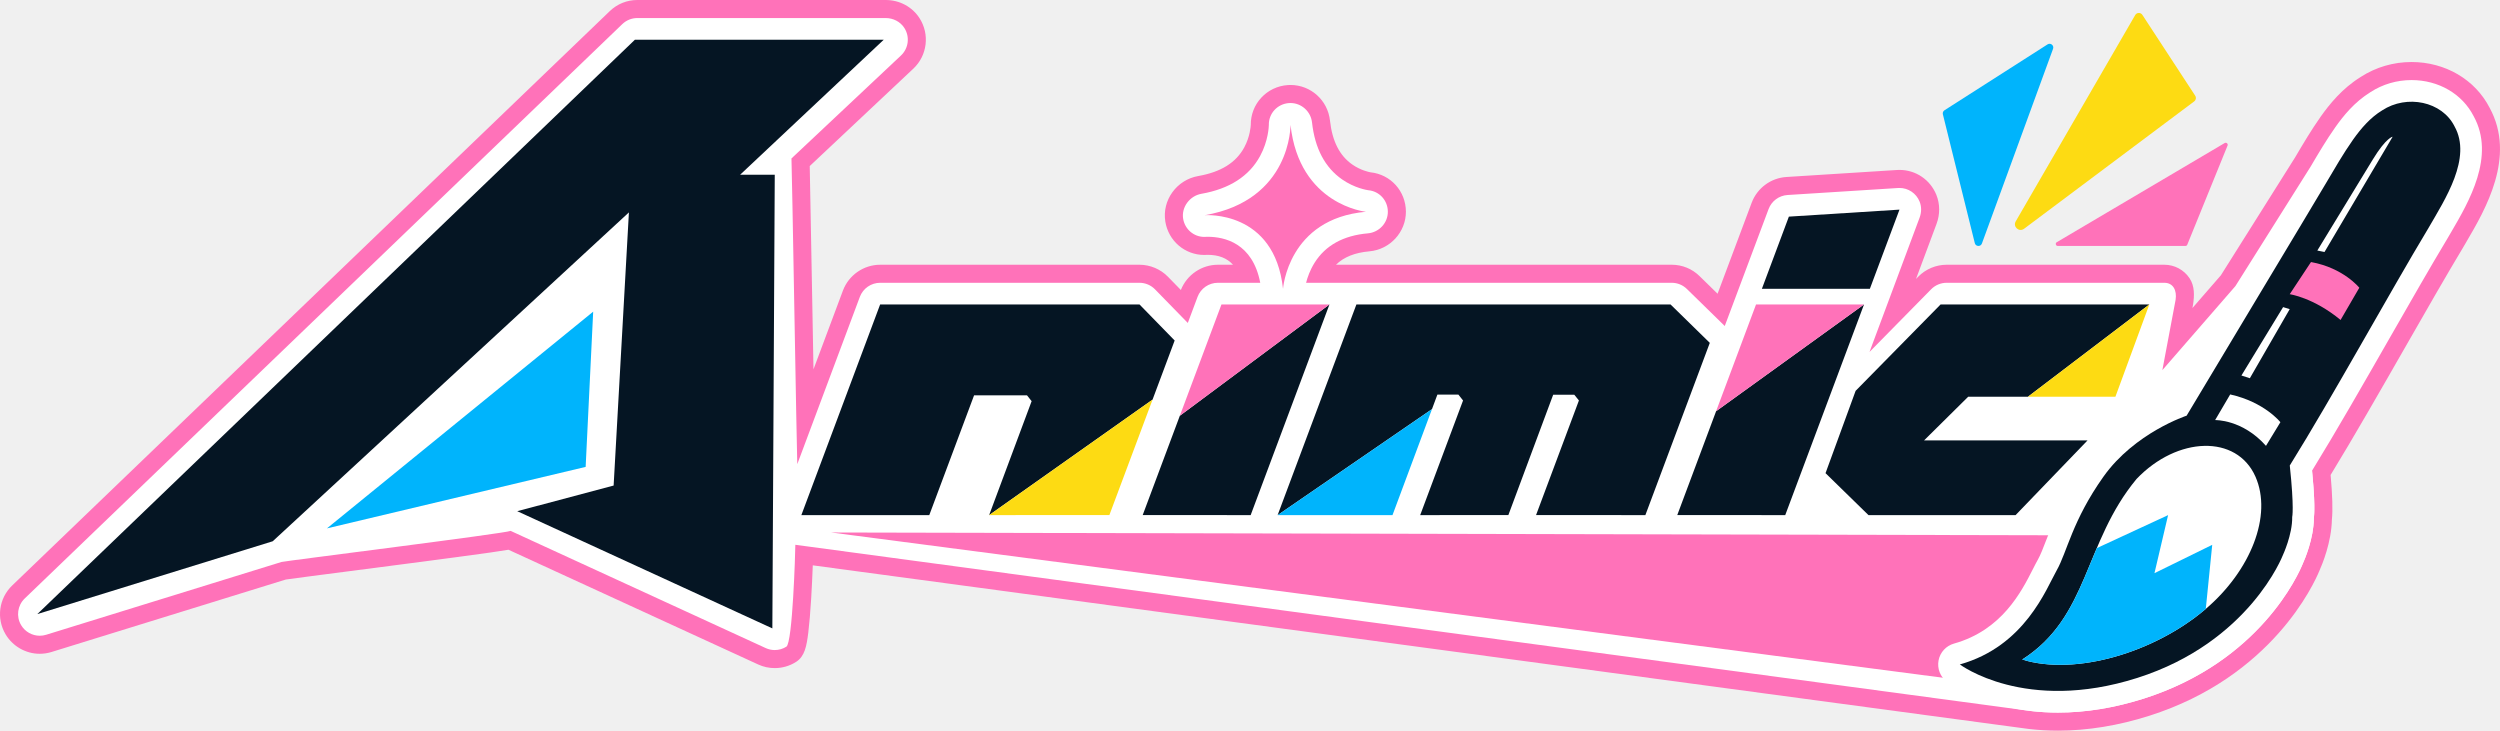
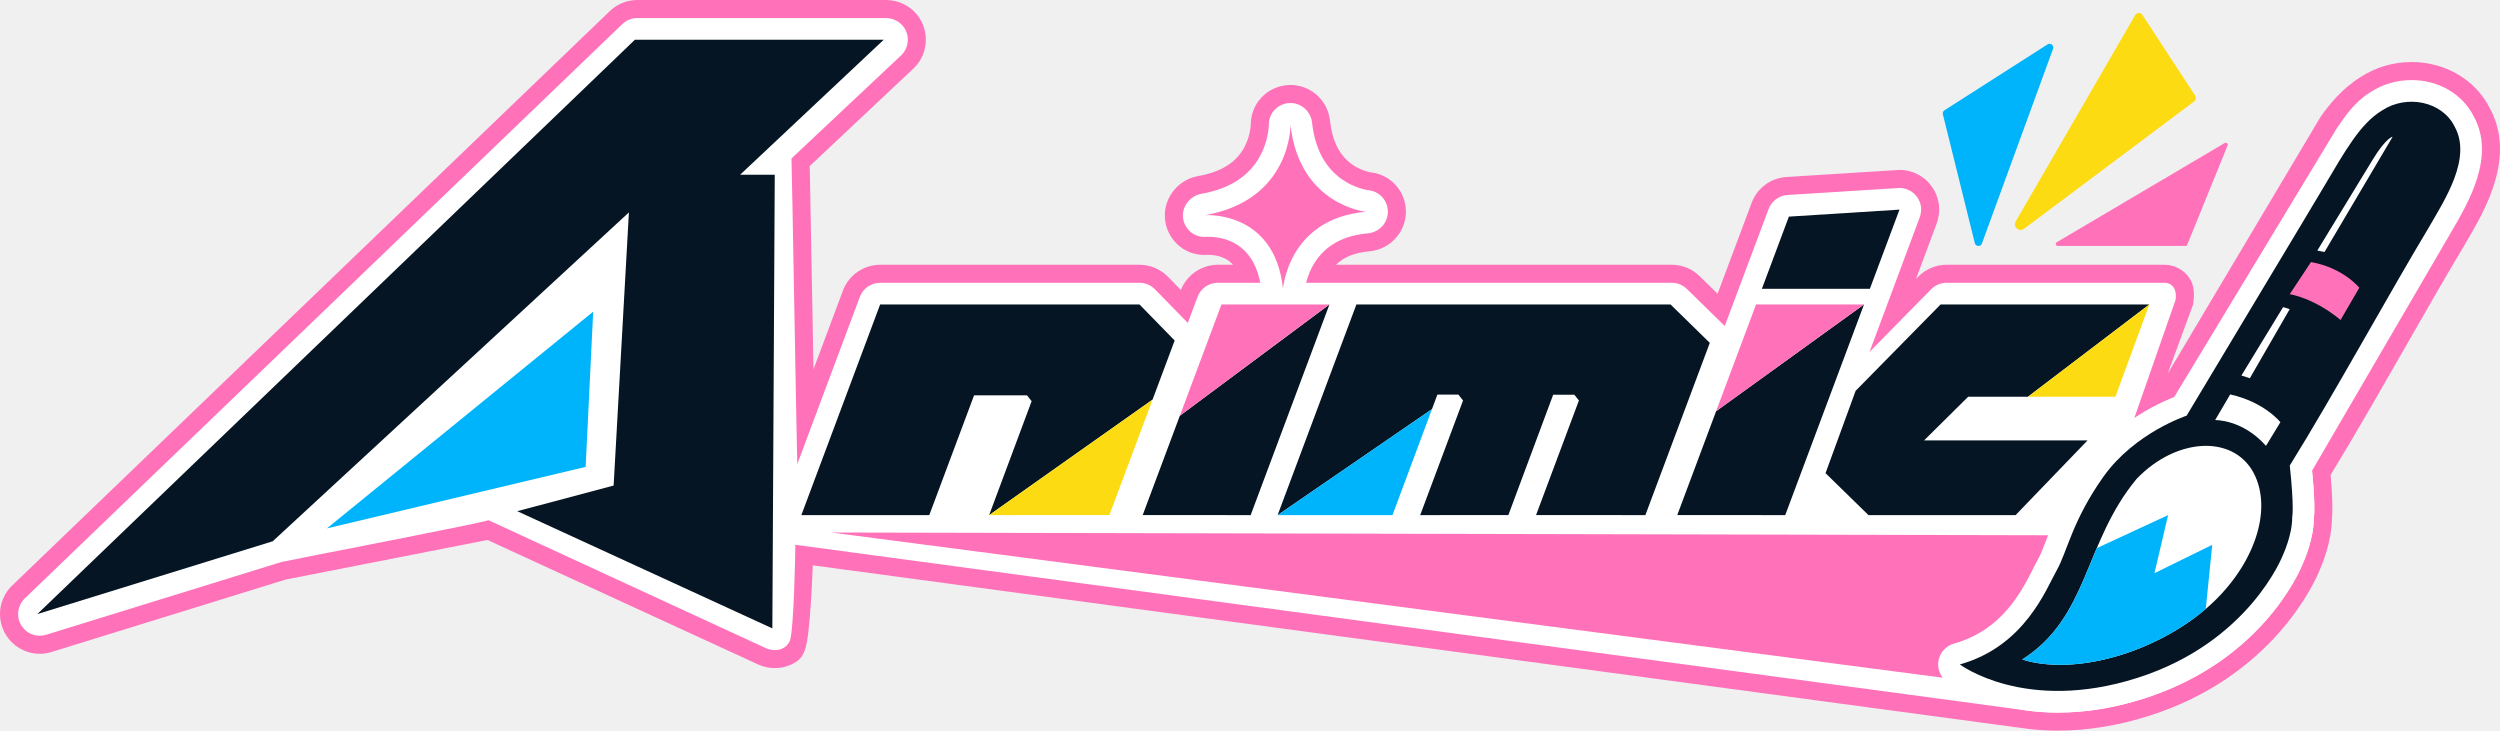
- <svg xmlns="http://www.w3.org/2000/svg" id="animic-logo" viewBox="1.971 12 2077.52 607.167">
+ <svg xmlns="http://www.w3.org/2000/svg" id="animic-logo" version="1.1" viewBox="0 0 2077.52 607.167">
  <g id="rays">
-     <path d="M1616.511,106.985l26.54,107.055c.734,2.961,4.858,3.182,5.904.317l59.128-161.809c1.015-2.778-2.076-5.259-4.569-3.666l-85.668,54.754c-1.117.714-1.655,2.062-1.336,3.349Z" fill="#00b4fc" id="ray-cyan" />
-     <path d="M1825.378,96.255l-141.394,105.855c-4.122,3.086-9.51-1.702-6.929-6.158l99.281-171.427c1.307-2.258,4.536-2.345,5.963-.161l43.912,67.171c1.011,1.547.647,3.613-.833,4.721Z" fill="#fddb13" id="ray-yellow" />
-     <path d="M1712.021,216.388h106.033c.683,0,1.299-.414,1.556-1.047l33.481-82.384c.605-1.489-1.026-2.896-2.41-2.078l-139.515,82.384c-1.472.869-.856,3.126.854,3.126Z" fill="#ff72b9" id="ray-pink" />
+     <path id="ray-cyan" d="M1614.54,94.985l26.54,107.055c.734,2.961,4.858,3.182,5.904.317l59.128-161.809c1.015-2.778-2.076-5.259-4.569-3.666l-85.668,54.754c-1.117.714-1.655,2.062-1.336,3.349h0Z" fill="#00b4fc" />
+     <path id="ray-yellow" d="M1823.407,84.255l-141.394,105.855c-4.122,3.086-9.51-1.702-6.929-6.158l99.281-171.427c1.307-2.258,4.536-2.345,5.963-.161l43.912,67.171c1.011,1.547.647,3.613-.833,4.721h0Z" fill="#fddb13" />
+     <path id="ray-pink" d="M1710.05,204.388h106.033c.683,0,1.299-.414,1.556-1.047l33.481-82.384c.605-1.489-1.026-2.896-2.41-2.078l-139.515,82.384c-1.472.869-.856,3.126.854,3.126h.001Z" fill="#ff72b9" />
  </g>
  <g id="sticker">
-     <path id="outline-pink" d="M1712.167,619.166c-8.03,0-16.08-.454-23.931-1.351-.146-.014-.291-.03-.436-.049-2.117-.246-4.309-.541-6.693-.899l-1003.708-135.061c-.303,7.962-.741,17.709-1.315,27.21-.711,11.754-1.515,21.322-2.389,28.438-1.414,11.499-2.969,19.992-10.158,24.573-5.309,3.384-11.442,5.172-17.738,5.172-4.788,0-9.422-1.014-13.774-3.013l-207.507-95.337c-6.925,1.222-19.506,2.962-43.889,6.235-26.762,3.593-60.743,7.995-88.047,11.532-24.84,3.219-48.375,6.268-53.141,6.99l-194.689,60.218c-3.166.979-6.446,1.476-9.75,1.476-11.627,0-22.52-6.223-28.427-16.24-7.803-13.233-5.517-29.909,5.559-40.554L508.732,21.208c6.178-5.938,14.299-9.208,22.868-9.208h206.346c11.526,0,22.034,5.619,28.11,15.031,8.667,13.426,6.53,31.095-5.083,42.013l-86.109,80.951c.277,11.967.847,42.529,2.294,123.238.271,15.124.552,30.795.821,45.691l24.478-65.45c4.804-12.844,17.245-21.474,30.957-21.474h215.464c8.854,0,17.479,3.636,23.662,9.974l10.743,11.016c4.931-12.577,17.231-20.99,30.771-20.99h12.539c-4.963-5.514-11.95-8.228-21.058-8.228-.084,0-.159,0-.223.001-.849.065-1.706.099-2.555.099-16.164.002-29.787-11.653-32.392-27.713-2.876-17.73,9.402-34.723,27.371-37.879,18.848-3.311,31.351-11.094,38.223-23.797,4.741-8.764,5.357-17.327,5.426-18.671-.191-17.386,13.188-31.882,30.681-33.116.757-.054,1.539-.082,2.313-.082,16.854,0,30.962,12.704,32.814,29.55,1.895,17.23,7.98,29.2,18.605,36.593,6.894,4.797,13.77,6.202,15.058,6.432,16.742,1.716,29.351,15.643,29.433,32.652.08,17.011-13.227,31.512-30.293,33.014-12.092,1.064-21.27,4.729-27.819,11.144h279.023c8.679,0,16.874,3.342,23.077,9.411l15.012,14.685,28.339-75.615c4.553-12.173,15.885-20.577,28.867-21.397l91.875-5.817c.68-.044,1.387-.066,2.088-.066,13.581,0,25.626,8.179,30.685,20.837,3.029,7.579,3.057,16.143.076,24.114l-17.027,45.644,1.888-1.919c6.171-6.275,14.76-9.875,23.563-9.875h180.916c8.465,0,16.308,4.213,20.981,11.271,4.309,6.507,4,14.338,2.884,21.874l-.532,2.829,23.645-27.196,61.662-97.955c6.875-11.647,13.373-22.646,21.202-33.774,7.371-10.384,17.796-23.479,33.476-33.187,12.508-8.063,27.062-12.324,42.104-12.324,28.005,0,52.846,14.566,64.892,38.034,22.181,40.64-3.665,84.711-19.117,111.063-1.046,1.782-2.062,3.515-3.033,5.193-.098.169-.192.33-.289.489-13.682,22.756-29.928,51.137-47.126,81.185-21.215,37.063-43.12,75.333-62.583,107.182,1.531,17.081,1.882,29.269,1.072,37.115-.394,18.77-7.93,37.047-10.466,42.681-4.191,10.188-39.108,87.798-141.244,120.322-25.765,8.204-51.307,12.364-75.919,12.364Z" fill="#ff72b9" />
-     <path id="outline-white" d="M2057.61,108.584c-9.438-18.544-29.186-30.046-51.63-30.046-12.203,0-23.985,3.459-34.091,10.005-13.451,8.294-22.655,19.887-29.222,29.137-7.527,10.699-13.906,21.508-20.66,32.951l-62.393,99.116-60.701,69.818,11.003-58.435c1.202-7.938-2.078-14.131-9.358-14.131h-180.916c-4.839,0-9.476,1.943-12.87,5.393l-51.23,52.085c-.026.026-.054.012-.071-.013l.071.013,41.625-111.58c1.602-4.284,1.742-9.047.045-13.294-2.828-7.076-9.546-11.404-16.756-11.404-.378,0-.759.012-1.14.036l-91.877,5.817c-7.101.45-13.275,5.028-15.767,11.692l-36.418,97.171-31.469-30.784c-3.363-3.291-7.882-5.133-12.587-5.133h-303.796c-.021-.026-.029-.037-.051-.063,1.131-4.406,3.235-10.524,7.078-16.634,9.054-14.396,23.94-22.602,44.249-24.389,9.326-.821,16.652-8.637,16.608-18-.045-9.331-7.024-17.058-16.311-17.835-1.046-.146-11.298-1.738-21.747-9.009-14.191-9.875-22.586-25.777-24.948-47.266-1.011-9.189-8.793-16.19-17.904-16.19-.417,0-.837.015-1.258.044-9.616.678-16.989,8.653-16.731,18.279-.021,1.048-.415,13.072-7.237,25.683-9.068,16.762-25.494,27.336-48.822,31.433-9.614,1.688-16.722,11.068-15.159,20.703,1.42,8.754,8.858,15.116,17.586,15.115.558,0,1.124-.026,1.69-.079.156-.007.531-.021,1.087-.021,13.96,0,37.344,5.156,43.7,38.166-.021.025-.03.037-.051.062h-35.13c-7.53,0-14.269,4.675-16.907,11.728l-8.072,21.582c-.037.008-.048.01-.085.018l-27.188-27.879c-3.398-3.484-8.058-5.448-12.924-5.448h-215.465c-7.53,0-14.27,4.675-16.907,11.728l-51.9,138.774c-.056-.004-.044-.003-.099-.007-.407-8.445-4.491-251.333-4.82-253.797.007-.016.009-.022.016-.037l90.997-85.546c6.238-5.865,7.59-15.458,2.755-22.949-3.362-5.208-9.308-8.166-15.507-8.166h-206.346c-4.65,0-9.12,1.8-12.473,5.022L22.527,509.322c-6.014,5.78-7.269,14.935-3.032,22.12,3.302,5.6,9.264,8.859,15.506,8.859,1.768,0,3.559-.262,5.318-.806l195.6-60.5c2.559-.791,187.555-23.914,190.35-25.827.017,0,.024,0,.04-.002l211.976,97.389c2.394,1.1,4.958,1.644,7.514,1.644,3.377,0,6.739-.949,9.675-2.82,5.157-3.287,7.397-78.544,7.43-84.659l1020.325,137.297c2.086.315,4.208.607,6.388.86l.077.01v-.002c7.014.81,14.508,1.281,22.473,1.281,23.064,0,47.076-3.922,71.367-11.657,96.663-30.781,128.676-103.724,132.015-111.957,1.686-3.712,9.09-20.953,9.26-37.694,1.009-8.524.035-24.153-1.485-39.754,19.96-32.432,42.788-72.31,64.965-111.054,17.243-30.125,33.53-58.579,47.297-81.475.053-.086.104-.173.154-.261.985-1.703,2.017-3.461,3.076-5.268,14.773-25.193,37.077-63.231,18.795-96.463Z" fill="#fff" />
-     <polygon points="692.661 454.499 1744.112 456.894 1688.599 584.624 692.661 454.499" fill="#ff72b9" id="underline" />
-     <path d="M1712.167,604.166c-57.736,0-91.002-24.602-92.39-25.648-5.461-4.121-8.114-10.98-6.847-17.703s6.236-12.146,12.823-13.995c39.841-11.186,55.978-42.979,65.619-61.977,1.504-2.964,2.804-5.522,4.085-7.777,2.155-3.79,4.321-9.422,6.828-15.943,6.009-15.627,14.238-37.029,33.029-63.474,29.053-40.887,76.157-56.668,78.147-57.319,1.82-.596,3.712-.894,5.601-.894,2.079,0,4.156.36,6.139,1.079l84.526,30.664c6.396,2.32,10.937,8.048,11.736,14.804,2.373,20.036,4.73,45.163,3.344,56.875-.17,16.741-7.574,33.982-9.26,37.694-3.339,8.233-35.352,81.176-132.015,111.957-24.291,7.735-48.303,11.657-71.367,11.657Z" fill="#fff" id="brush-outline-white" />
+     <path id="outline-pink" d="M1928.43,97.05c7.371-10.384,17.796-23.479,33.476-33.187,12.508-8.063,27.062-12.324,42.104-12.324,28.005,0,52.846,14.566,64.892,38.034,22.181,40.64-3.665,84.711-19.117,111.063-1.046,1.782-2.062,3.515-3.033,5.193-.098.169-.192.33-.289.489-13.682,22.756-29.928,51.137-47.126,81.185-21.215,37.063-43.12,75.333-62.583,107.182,1.531,17.081,1.882,29.269,1.072,37.115-.394,18.77-7.93,37.047-10.466,42.681-4.191,10.188-39.108,87.798-141.244,120.322-25.765,8.204-51.307,12.364-75.919,12.364h-.001c-8.03-.001-16.08-.455-23.931-1.352-.146-.014-.291-.03-.436-.049-2.117-.246-4.309-.541-6.693-.899l-1003.708-135.061c-.303,7.962-.741,17.709-1.315,27.21-.711,11.754-1.515,21.322-2.389,28.438-1.414,11.499-2.969,19.992-10.158,24.573-5.309,3.384-11.442,5.172-17.738,5.172-4.788,0-9.422-1.014-13.774-3.013l-224.967-103.459-167.617,32.879-194.689,60.218c-3.166.979-6.446,1.476-9.75,1.476-11.627,0-22.52-6.223-28.427-16.24-7.803-13.233-5.517-29.909,5.559-40.554L506.761,9.208c6.178-5.938,14.299-9.208,22.868-9.208h206.346c11.526,0,22.034,5.619,28.11,15.031,8.667,13.426,6.53,31.095-5.083,42.013l-86.109,80.951c.277,11.967.847,42.529,2.294,123.238.271,15.124.552,30.795.821,45.691l24.478-65.45c4.804-12.844,17.245-21.474,30.957-21.474h215.464c8.854,0,17.479,3.636,23.662,9.974l10.743,11.016c4.931-12.577,17.231-20.99,30.771-20.99h12.539c-4.963-5.514-11.95-8.228-21.058-8.228-.084,0-.159,0-.223.001-.849.065-1.706.099-2.555.099-16.164.002-29.787-11.653-32.392-27.713-2.876-17.73,9.402-34.723,27.371-37.879,18.848-3.311,31.351-11.094,38.223-23.797,4.741-8.764,5.357-17.327,5.426-18.671-.191-17.386,13.188-31.882,30.681-33.116.757-.054,1.539-.082,2.313-.082,16.854,0,30.962,12.704,32.814,29.55,1.895,17.23,7.98,29.2,18.605,36.593,6.894,4.797,13.77,6.202,15.058,6.432,16.742,1.716,29.351,15.643,29.433,32.652.08,17.011-13.227,31.512-30.293,33.014-12.092,1.064-21.27,4.729-27.819,11.144h279.023c8.679,0,16.874,3.342,23.077,9.411l15.012,14.685,28.339-75.615c4.553-12.173,15.885-20.577,28.867-21.397l93.963-5.883c13.581,0,25.626,8.179,30.685,20.837,3.029,7.579,3.057,16.143.076,24.114l-17.027,45.644,1.888-1.919c6.171-6.275,14.76-9.875,23.563-9.875h180.916c8.465,0,16.308,4.213,20.981,11.271,4.309,6.507,4,14.338,2.884,21.874l-21.086,57.348,127.063-213.444Z" fill="#ff72b9" />
+     <path id="outline-white" d="M1806.676,330.101c-18.539,7.334-33.1,17.398-33.1,17.398l34.369-98.369c1.202-7.938-2.078-14.131-9.358-14.131h-180.916c-4.839,0-9.476,1.943-12.87,5.393l-51.23,52.085c-.026.026-.054.012-.071-.013l.071.013,41.625-111.58c1.602-4.284,1.742-9.047.045-13.294-2.828-7.076-9.546-11.404-16.756-11.404l-93.017,5.853c-7.101.45-13.275,5.028-15.767,11.692l-36.418,97.171-31.469-30.784c-3.363-3.291-7.882-5.133-12.587-5.133h-303.796c-.021-.026-.029-.037-.051-.063,1.131-4.406,3.235-10.524,7.078-16.634,9.054-14.396,23.94-22.602,44.249-24.389,9.326-.821,16.652-8.637,16.608-18-.045-9.331-7.024-17.058-16.311-17.835-1.046-.146-11.298-1.738-21.747-9.009-14.191-9.875-22.586-25.777-24.948-47.266-1.011-9.189-8.793-16.19-17.904-16.19-.417,0-.837.015-1.258.044-9.616.678-16.989,8.653-16.731,18.279-.021,1.048-.415,13.072-7.237,25.683-9.068,16.762-25.494,27.336-48.822,31.433-9.614,1.688-16.722,11.068-15.159,20.703,1.42,8.754,8.858,15.116,17.586,15.115.558,0,1.124-.026,1.69-.079.156-.007.531-.021,1.087-.021,13.96,0,37.344,5.156,43.7,38.166-.021.025-.03.037-.051.062h-35.13c-7.53,0-14.269,4.675-16.907,11.728l-8.072,21.582c-.037.008-.048.01-.085.018l-27.188-27.879c-3.398-3.484-8.058-5.448-12.924-5.448h-215.465c-7.53,0-14.27,4.675-16.907,11.728l-51.9,138.774c-.056-.004-.044-.003-.099-.007-.407-8.445-4.491-251.333-4.82-253.797.007-.016.009-.022.016-.037l90.997-85.546c6.238-5.865,7.59-15.458,2.755-22.949-3.362-5.208-9.308-8.166-15.507-8.166h-206.346c-4.65,0-9.12,1.8-12.473,5.022L20.556,497.322c-6.014,5.78-7.269,14.935-3.032,22.12,3.302,5.6,9.264,8.859,15.506,8.859,1.768,0,3.559-.262,5.318-.806l195.6-60.5c2.559-.791,169.164-32.809,171.959-34.722l230.408,106.282c2.394,1.1,4.958,1.644,7.514,1.644,3.377,0,9.308-.82,12.588-7.603,3.429-11.031,4.484-73.761,4.517-79.876l1020.325,137.297c2.086.315,4.208.607,6.388.86l.077.01v-.002c7.014.81,14.508,1.281,22.473,1.281,23.064,0,47.076-3.922,71.367-11.657,96.663-30.781,128.676-103.724,132.015-111.957,1.686-3.712,9.09-20.953,9.26-37.694,1.009-8.524.035-24.153-1.485-39.754l115.492-198.058c14.773-25.193,37.077-63.231,18.795-96.463h0c-9.438-18.543-29.186-30.045-51.63-30.045-12.203,0-23.985,3.459-34.091,10.005-13.451,8.294-21.097,20.25-27.664,29.5l-135.579,224.057Z" fill="#fff" />
+     <polygon id="underline" points="690.69 442.499 1742.141 444.894 1686.628 572.624 690.69 442.499" fill="#ff72b9" />
+     <path id="brush-outline-white" d="M1710.196,592.166c-57.736,0-91.002-24.602-92.39-25.648-5.461-4.121-8.114-10.98-6.847-17.703s6.236-12.146,12.823-13.995c39.841-11.186,55.978-42.979,65.619-61.977,1.504-2.964,2.804-5.522,4.085-7.777,2.155-3.79,4.321-9.422,6.828-15.943,6.009-15.627,14.238-37.029,33.029-63.474,29.053-40.887,76.157-56.668,78.147-57.319,1.82-.596,3.712-.894,5.601-.894,2.079,0,4.156.36,6.139,1.079l84.526,30.664c6.396,2.32,10.937,8.048,11.736,14.804,2.373,20.036,4.73,45.163,3.344,56.875-.17,16.741-7.574,33.982-9.26,37.694-3.339,8.233-35.352,81.176-132.015,111.957-24.291,7.735-48.303,11.657-71.367,11.657h.002Z" fill="#fff" />
  </g>
  <g id="logo">
    <g id="wordmark">
      <g id="mark-a">
-         <polygon points="529.6 45 33 522.3 228.6 461.8 524.6 188.5 511.9 415.5 431.8 436.8 643.8 534.2 645.8 157.2 617.02 157.2 736.37 45 529.6 45" fill="#051523" id="mark-a-body" />
-         <polygon points="494.911 270.988 488.651 399.99 273.653 451.092 494.911 270.988" fill="#00b4fc" id="mark-a-accent" />
+         <polygon id="mark-a-body" points="527.629 33 31.029 510.3 226.629 449.8 522.629 176.5 509.929 403.5 429.829 424.8 641.829 522.2 643.829 145.2 615.049 145.2 734.399 33 527.629 33" fill="#051523" />
+         <polygon id="mark-a-accent" points="492.94 258.988 486.68 387.99 271.682 439.092 492.94 258.988" fill="#00b4fc" />
      </g>
      <g id="letter-n">
-         <path id="letter-n-body" d="M978.121,294.964 L948.9,265 L733.378,265 L667.904,440.067 L774.207,440.067 L811.444,340.5 L855.4,340.5 L859.265,345.373 L823.95,440.067 L959.746,344.097Z" fill="#051523" />
-         <polygon points="823.95 440.067 959.746 344.097 923.879 440 823.95 440.067" fill="#fddb13" id="letter-n-highlight" />
+         <path id="letter-n-body" d="M976.15,282.964l-29.221-29.964h-215.522l-65.474,175.067h106.303l37.237-99.567h43.956l3.865,4.873-35.315,94.694,135.796-95.97,18.375-49.133Z" fill="#051523" />
+         <polygon id="letter-n-highlight" points="821.979 428.067 957.775 332.097 921.908 428 821.979 428.067" fill="#fddb13" />
      </g>
      <g id="letter-i-left">
-         <path id="letter-i-left-body" d="M951.57,440 L1041.28,440.067 L1106.753,265 L982.429,357.489 L1017.019,265Z" fill="#051523" />
-         <polygon points="1017.019 265 1106.753 265 982.429 357.489 1017.019 265" fill="#ff72b9" id="letter-i-left-highlight" />
+         <path id="letter-i-left-body" d="M949.599,428l89.71.067,65.473-175.067-124.324,92.489,34.59-92.489-65.449,175Z" fill="#051523" />
+         <polygon id="letter-i-left-highlight" points="1015.048 253 1104.782 253 980.458 345.489 1015.048 253" fill="#ff72b9" />
      </g>
      <g id="letter-m">
-         <path id="letter-m-body" d="M1196.447,339.927 L1213.917,339.927 L1217.782,344.8 L1182.157,440.067 L1255.44,440 L1292.682,340 L1310.199,340 L1314.064,344.792 L1278.454,440 L1369.283,440.067 L1422.831,296.921 L1390.2,265 L1129.156,265 L1063.682,440.067 L1191.949,352Z" fill="#051523" />
-         <polygon points="1063.682 440.067 1191.95 352 1159.143 440.067 1063.682 440.067" fill="#00b4fc" id="letter-m-highlight" />
+         <path id="letter-m-body" d="M1194.476,327.927h17.47l3.865,4.873-35.625,95.267,73.283-.067,37.242-100h17.517l3.865,4.792-35.61,95.208,90.829.067,53.548-143.146-32.631-31.921h-261.044l-65.474,175.067,128.267-88.067,4.498-12.073Z" fill="#051523" />
+         <polygon id="letter-m-highlight" points="1061.711 428.067 1189.979 340 1157.172 428.067 1061.711 428.067" fill="#00b4fc" />
      </g>
      <g id="letter-i-right">
-         <path id="letter-i-right-stem" d="M1395.802,440 L1485.512,440.067 L1550.985,265 L1428.078,353.699Z" fill="#051523" />
-         <polygon points="1461.251 265 1428.078 353.699 1550.985 265 1461.251 265" fill="#ff72b9" id="letter-i-right-highlight" />
-         <polygon points="1466.113 252 1555.847 252 1580.456 186.2 1488.545 192.02 1466.113 252" fill="#051523" id="letter-i-right-dot" />
+         <path id="letter-i-right-stem" d="M1393.831,428l89.71.067,65.473-175.067-122.907,88.699-32.276,86.301Z" fill="#051523" />
+         <polygon id="letter-i-right-highlight" points="1459.28 253 1426.107 341.699 1549.014 253 1459.28 253" fill="#ff72b9" />
+         <polygon id="letter-i-right-dot" points="1464.142 240 1553.876 240 1578.485 174.2 1486.574 180.02 1464.142 240" fill="#051523" />
      </g>
      <g id="letter-c">
-         <path id="letter-c-body" d="M1519,405.2 L1554.696,440.067 L1676.932,440.067 L1736.754,377.956 L1600.907,377.956 L1637.578,341.662 L1687.242,341.662 L1788.084,265 L1614.621,265 L1544,336.8Z" fill="#051523" />
-         <polygon points="1759.9 341.662 1788.084 265 1687.242 341.662 1759.9 341.662" fill="#fddb13" id="letter-c-highlight" />
+         <path id="letter-c-body" d="M1517.029,393.2l35.696,34.867h122.236l59.822-62.111h-135.847l36.671-36.294h49.664l100.842-76.662h-173.463l-70.621,71.8-25,68.4Z" fill="#051523" />
+         <polygon id="letter-c-highlight" points="1757.929 329.662 1786.113 253 1685.271 329.662 1757.929 329.662" fill="#fddb13" />
      </g>
    </g>
-     <path d="M1003.102,190.842s57.987-4.617,65.068,61.158c0,0,4.117-58.313,68.932-64.017,0,0-55.375-5.504-62.712-72.211,0,0,.86,62.599-71.289,75.07Z" fill="#ff72b9" id="sparkle" />
+     <path id="sparkle" d="M1001.131,178.842s57.987-4.617,65.068,61.158c0,0,4.117-58.313,68.932-64.017,0,0-55.375-5.504-62.712-72.211,0,0,.86,62.599-71.289,75.07h0Z" fill="#ff72b9" />
    <g id="brush">
-       <path d="M2041.729,117.063l-.058-.109c-10.317-20.612-39.461-26.738-60.16-13.197-9.762,5.97-17.352,14.744-24.122,24.28-8.234,11.703-15.239,23.927-23.017,37.049-11.535,19.597-91.678,152.7-115.309,192.35h0s-43.125,14.117-69.075,50.639-30.237,62.683-38.883,77.888c-8.646,15.205-26.327,62.981-80.486,78.186,0,0,54.208,40.902,147.453,11.209,93.245-29.693,120.928-101.902,120.928-101.902,0,0,8.06-17.222,7.806-31.84,0,0,1.797-6.888-2.01-42.782,35.852-57.688,82.828-143.424,115.363-197.535,13.756-23.773,36.197-58.018,21.571-84.237Z" fill="#051523" id="brush-body" />
-       <path d="M1682.441,560.087c55.651-35.414,51.095-97.104,95.028-150.077,33.96-35.533,83.218-37.1,98.794-1.935,14.281,32.24-3.956,78.097-41.263,109.925-42.526,36.281-108.327,55.809-152.559,42.087Z" fill="#fff" id="brush-bristles" />
-       <path d="M1835,518c-42.526,36.281-108.327,55.809-152.559,42.087,36.12-22.985,46.878-57.039,61.991-92.595l59.245-27.425-11.329,48.243,48-23.553-5.348,53.242Z" fill="#00b4fc" id="brush-paint" />
-       <path d="M1842.753,361.1s22.644-.752,42.267,21.41l11.979-19.658s-13.198-16.74-41.724-23.079l-12.523,21.327Z" fill="#fff" id="brush-ferrule" />
-       <polygon points="1864.615 324.047 1899.249 267.212 1904.74 268.897 1871.61 326.318 1864.615 324.047" fill="#fff" id="brush-mark-lower" />
-       <path d="M1927.682,220.197l5.971,1.22,56.639-95.807s-5.33.591-16.414,18.781q-10.761,17.66-46.196,75.807Z" fill="#fff" id="brush-mark-upper" />
-       <path d="M1904.74,256.486s19.769,2.794,42.267,21.41l15.571-26.782s-13.175-16.509-40.156-21.35l-17.682,26.722Z" fill="#ff72b9" id="brush-band" />
+       <path id="brush-body" d="M2039.758,105.063l-.058-.109c-10.317-20.612-39.461-26.738-60.16-13.197-9.762,5.97-17.352,14.744-24.122,24.28-8.234,11.703-15.239,23.927-23.017,37.049-11.535,19.597-91.678,152.7-115.309,192.35h0s-43.125,14.117-69.075,50.639-30.237,62.683-38.883,77.888c-8.646,15.205-26.327,62.981-80.486,78.186,0,0,54.208,40.902,147.453,11.209s120.928-101.902,120.928-101.902c0,0,8.06-17.222,7.806-31.84,0,0,1.797-6.888-2.01-42.782,35.852-57.688,82.828-143.424,115.363-197.535,13.756-23.773,36.197-58.018,21.571-84.237h-.001Z" fill="#051523" />
+       <path id="brush-bristles" d="M1680.47,548.087c55.651-35.414,51.095-97.104,95.028-150.077,33.96-35.533,83.218-37.1,98.794-1.935,14.281,32.24-3.956,78.097-41.263,109.925-42.526,36.281-108.327,55.809-152.559,42.087Z" fill="#fff" />
+       <path id="brush-paint" d="M1833.029,506c-42.526,36.281-108.327,55.809-152.559,42.087,36.12-22.985,46.878-57.039,61.991-92.595l59.245-27.425-11.329,48.243,48-23.553-5.348,53.242h0Z" fill="#00b4fc" />
+       <path id="brush-ferrule" d="M1840.782,349.1s22.644-.752,42.267,21.41l11.979-19.658s-13.198-16.74-41.724-23.079l-12.523,21.327h0Z" fill="#fff" />
+       <polygon id="brush-mark-lower" points="1862.644 312.047 1897.278 255.212 1902.769 256.897 1869.639 314.318 1862.644 312.047" fill="#fff" />
+       <path id="brush-mark-upper" d="M1925.711,208.197l5.971,1.22,56.639-95.807s-5.33.591-16.414,18.781c-7.174,11.773-22.573,37.042-46.196,75.807h0Z" fill="#fff" />
+       <path id="brush-band" d="M1902.769,244.486s19.769,2.794,42.267,21.41l15.571-26.782s-13.175-16.509-40.156-21.35l-17.682,26.722Z" fill="#ff72b9" />
    </g>
  </g>
</svg>
